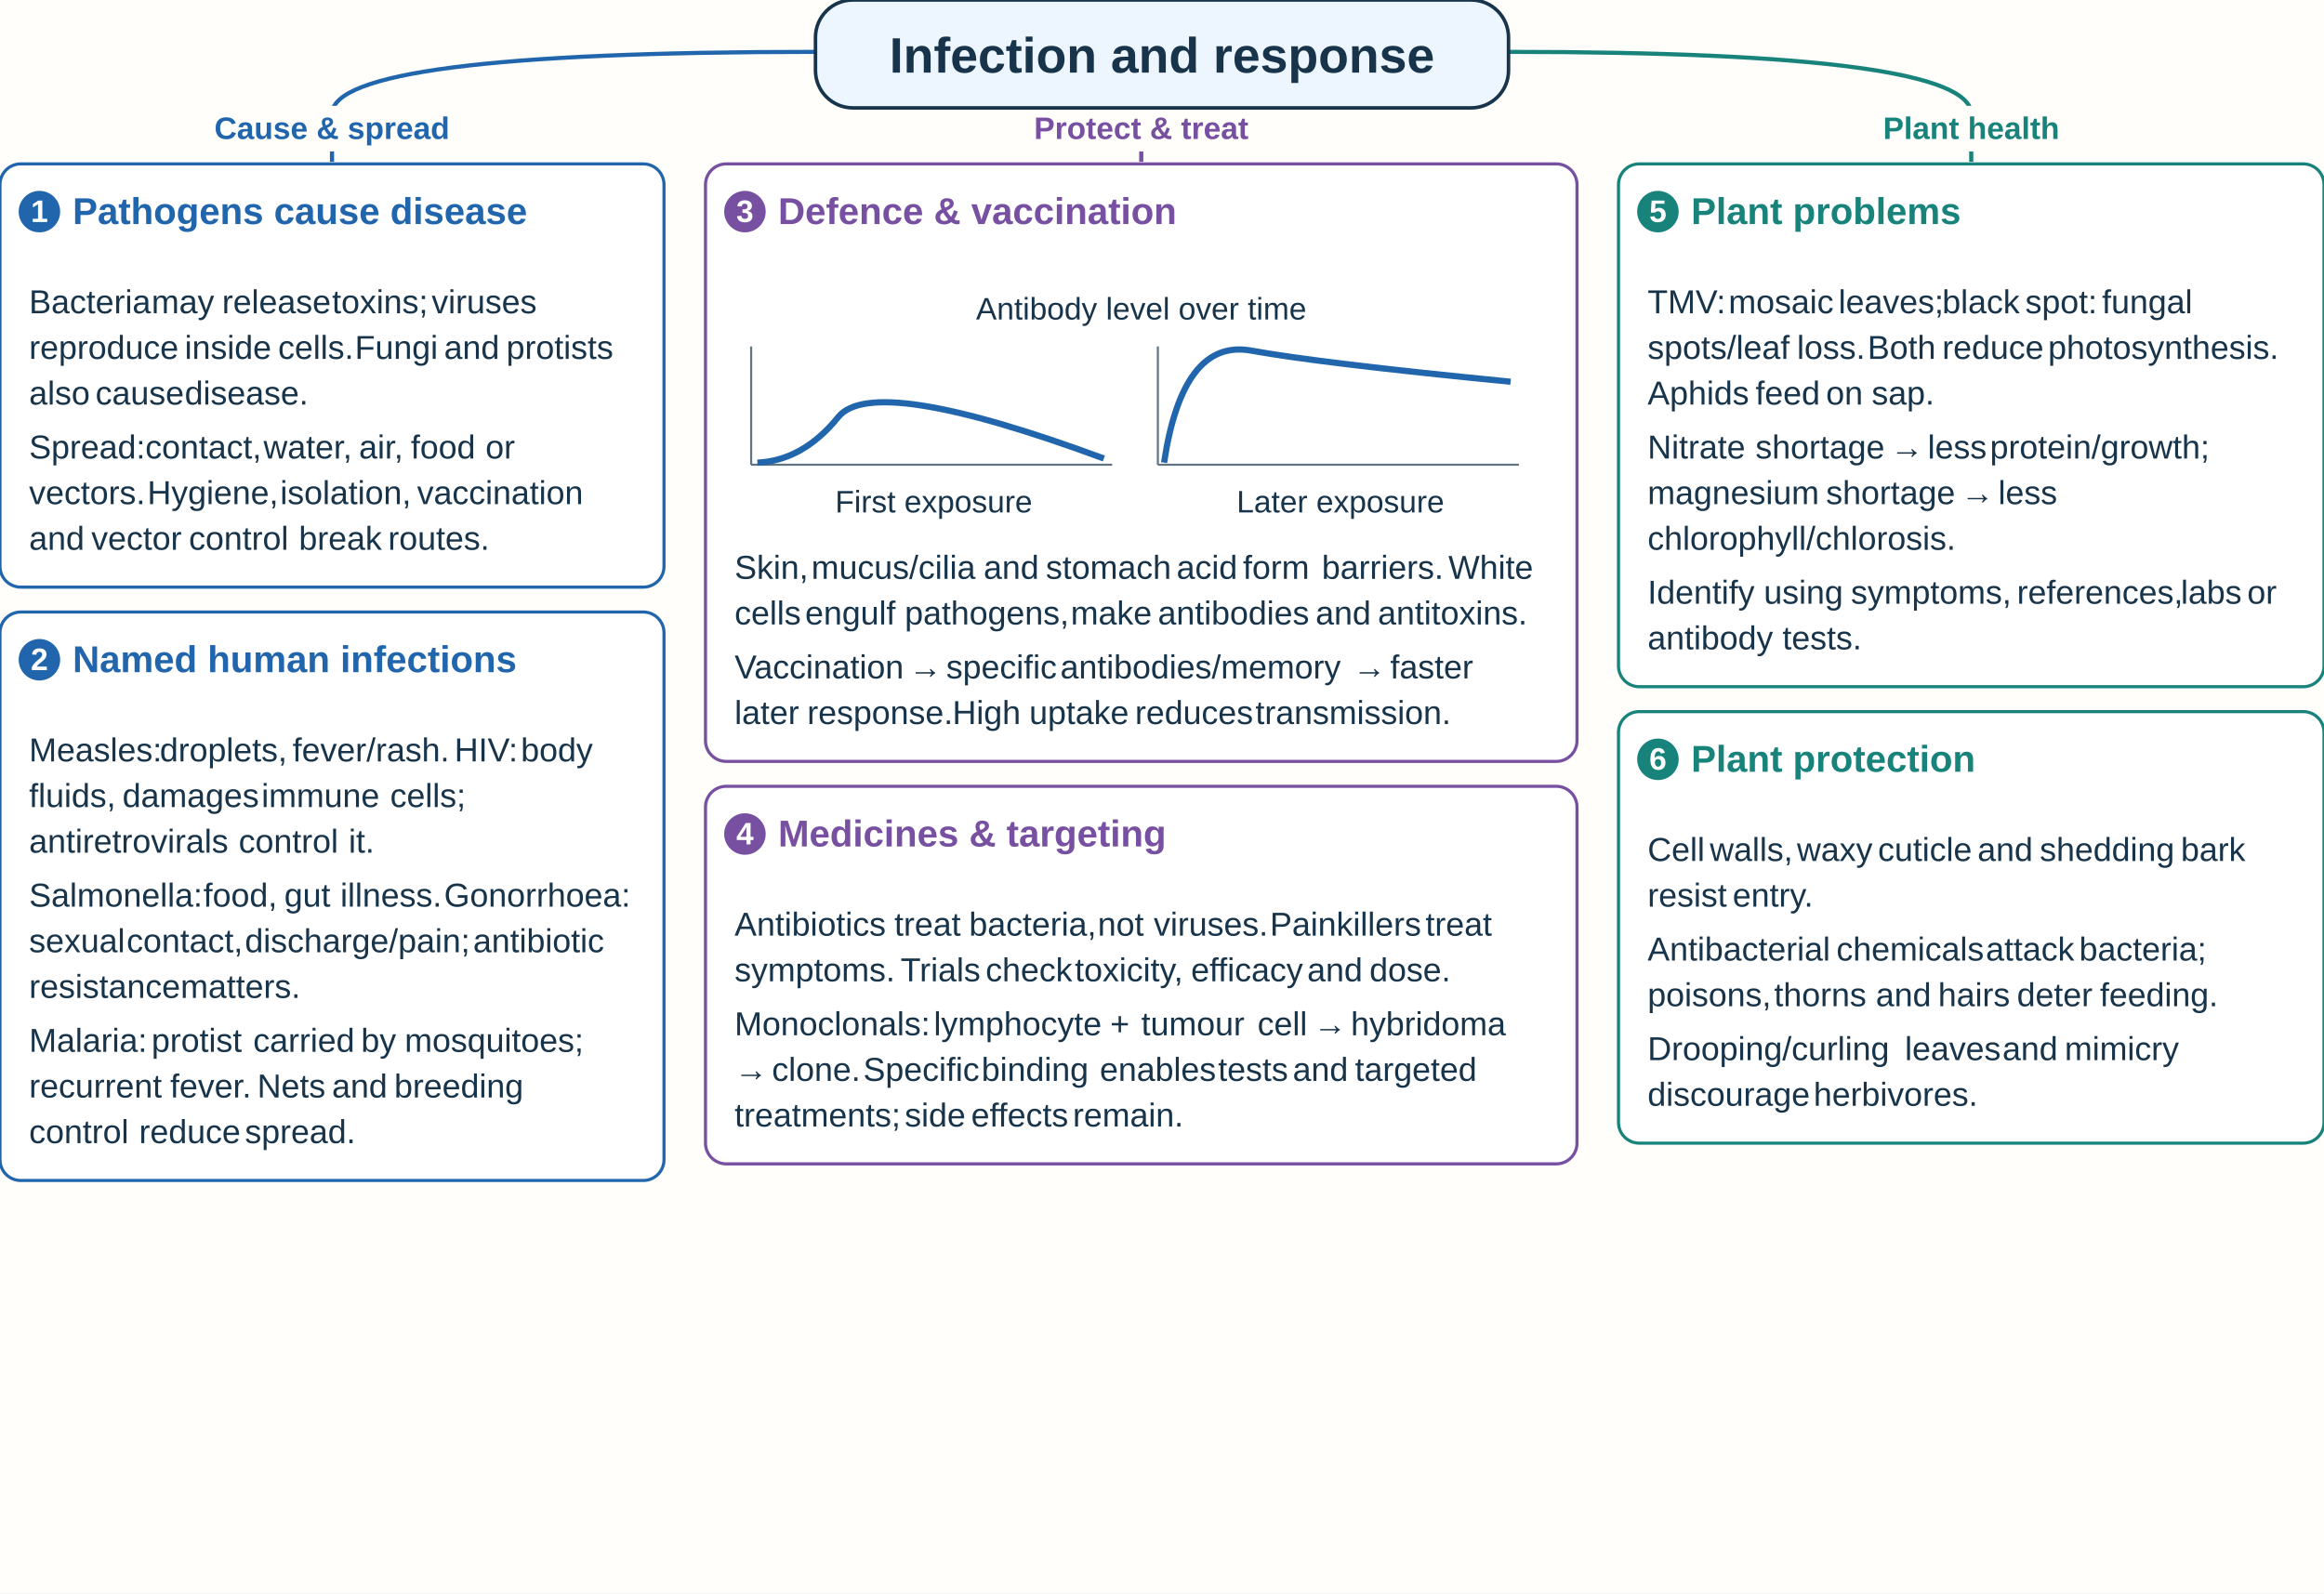
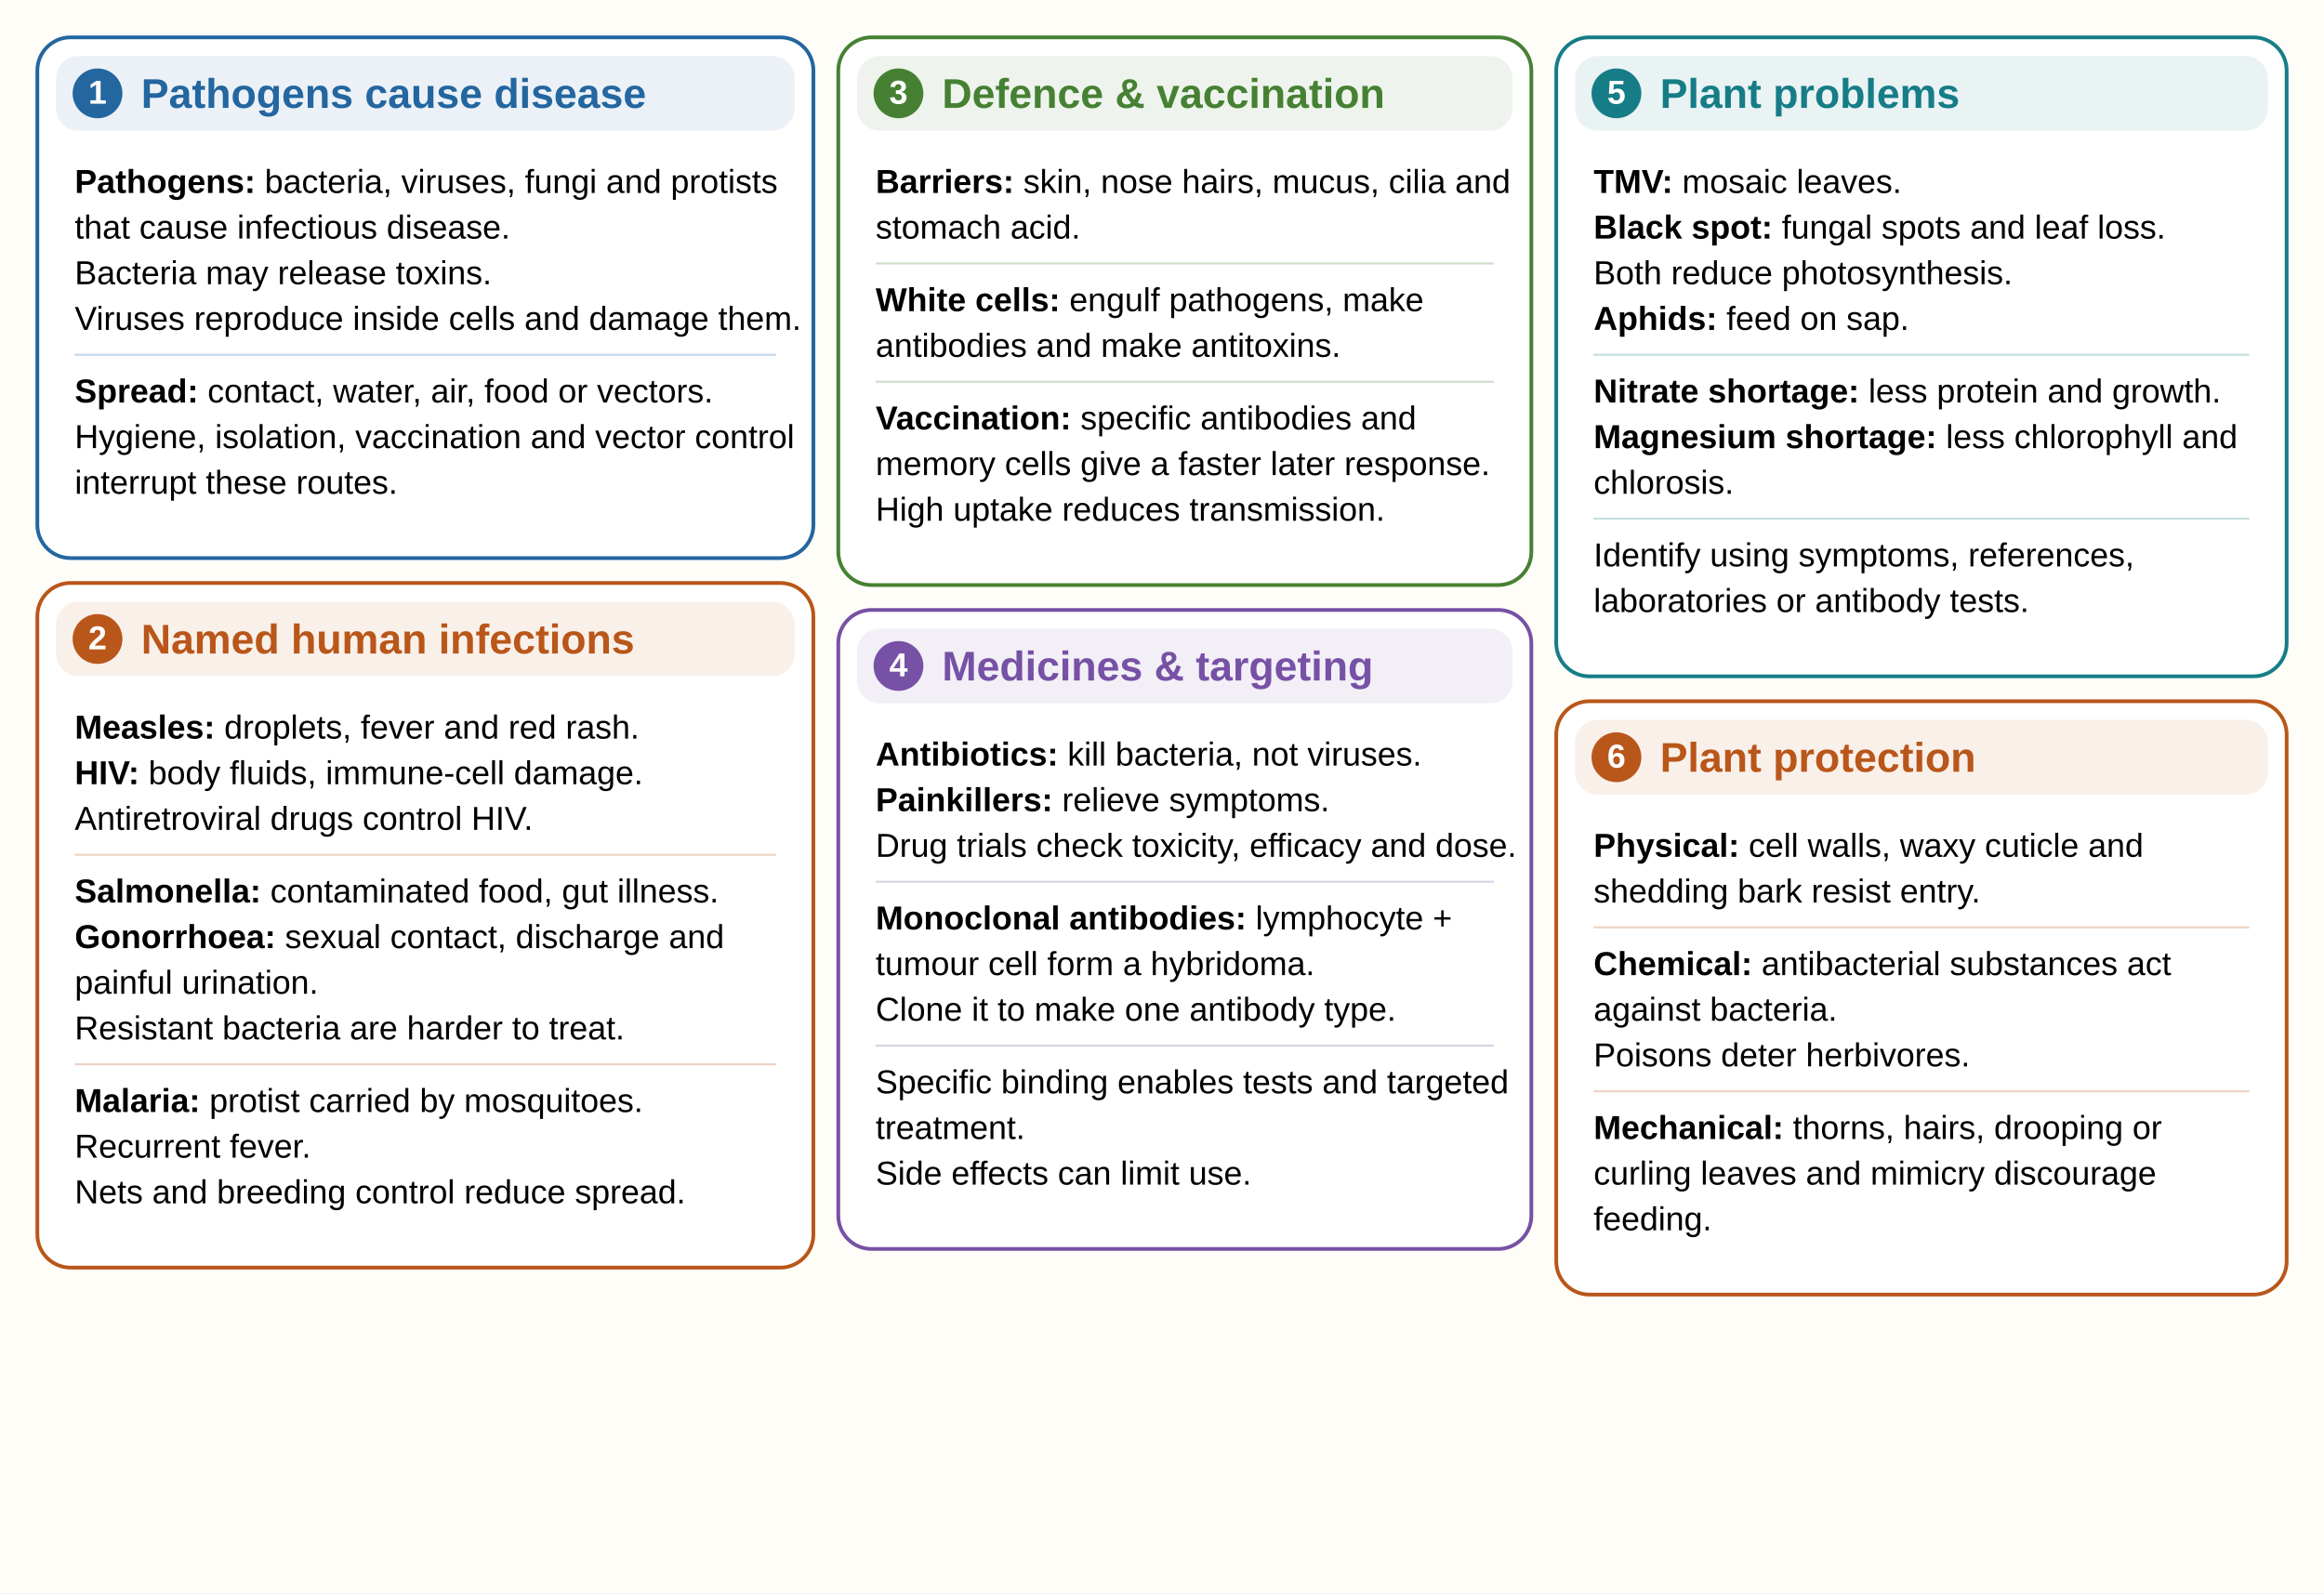
- <svg xmlns="http://www.w3.org/2000/svg" width="2400" height="1645.714" viewBox="0 0 1120 768" role="img" aria-labelledby="title description" data-print-width-mm="277" data-body-size="16">
+ <svg xmlns="http://www.w3.org/2000/svg" width="2400" height="1645.714" viewBox="0 0 1120 768" role="img" aria-labelledby="map-title map-description" data-print-width-mm="277" font-family="Segoe UI,Arial,sans-serif">
  <defs>
-     <radialGradient id="animalFill">
-       <stop stop-color="#fff5de" />
-       <stop offset="1" stop-color="#dceafd" />
-     </radialGradient>
-     <radialGradient id="nucleusFill">
-       <stop stop-color="#ddc7f4" />
-       <stop offset="1" stop-color="#9b79c2" />
-     </radialGradient>
-     <linearGradient id="leafFill" x2="0" y2="1">
-       <stop stop-color="#edf7b8" />
-       <stop offset="1" stop-color="#bfd882" />
-     </linearGradient>
+     <marker id="arrow-2366a0" viewBox="0 0 10 10" refX="9" refY="5" markerWidth="4" markerHeight="4" orient="auto-start-reverse">
+       <path d="M1 1L9 5L1 9" fill="none" stroke="#2366a0" stroke-width="2" stroke-linejoin="round" />
+     </marker>
+     <marker id="arrow-b95619" viewBox="0 0 10 10" refX="9" refY="5" markerWidth="4" markerHeight="4" orient="auto-start-reverse">
+       <path d="M1 1L9 5L1 9" fill="none" stroke="#b95619" stroke-width="2" stroke-linejoin="round" />
+     </marker>
+     <marker id="arrow-468133" viewBox="0 0 10 10" refX="9" refY="5" markerWidth="4" markerHeight="4" orient="auto-start-reverse">
+       <path d="M1 1L9 5L1 9" fill="none" stroke="#468133" stroke-width="2" stroke-linejoin="round" />
+     </marker>
+     <marker id="arrow-7651a5" viewBox="0 0 10 10" refX="9" refY="5" markerWidth="4" markerHeight="4" orient="auto-start-reverse">
+       <path d="M1 1L9 5L1 9" fill="none" stroke="#7651a5" stroke-width="2" stroke-linejoin="round" />
+     </marker>
+     <marker id="arrow-167d87" viewBox="0 0 10 10" refX="9" refY="5" markerWidth="4" markerHeight="4" orient="auto-start-reverse">
+       <path d="M1 1L9 5L1 9" fill="none" stroke="#167d87" stroke-width="2" stroke-linejoin="round" />
+     </marker>
+     <marker id="arrow-b95619" viewBox="0 0 10 10" refX="9" refY="5" markerWidth="4" markerHeight="4" orient="auto-start-reverse">
+       <path d="M1 1L9 5L1 9" fill="none" stroke="#b95619" stroke-width="2" stroke-linejoin="round" />
+     </marker>
  </defs>
-   <rect width="1120" height="768" fill="#fffefa" />
-   <g font-family="Segoe UI, Arial, sans-serif" fill="#18344a">
-     <path class="relationship-path" d="M393.0 25Q160.0 25 160.0 55V78" stroke="#2166ad" stroke-width="2" fill="none" />
-     <rect x="95.5" y="51" width="129.0" height="22" rx="5" fill="#fffefa" />
-     <text class="diagram-label" x="160.00" y="67.00" font-size="15" fill="#2166ad" font-weight="700" text-anchor="middle">Cause &amp; spread</text>
-     <g class="map-section" id="section-1" data-source-panel="0" data-bounds="0,0,320,204" transform="translate(0 79)">
-       <rect width="320" height="204" rx="10" fill="white" stroke="#2166ad" stroke-width="1.5" />
-       <g class="section-heading">
-         <circle cx="19" cy="23" r="10" fill="#2166ad" />
-         <text class="" x="19.00" y="28.00" font-size="15" fill="white" font-weight="700" text-anchor="middle">1</text>
-         <text class="" x="35.00" y="29.00" font-size="18" fill="#2166ad" font-weight="700" text-anchor="start">Pathogens cause disease</text>
-       </g>
-       <g class="section-body">
-         <text class="body-text" x="14.00" y="72.00" font-size="16" fill="#18344a" font-weight="400" text-anchor="start">Bacteria</text>
-         <text class="body-text" x="73.00" y="72.00" font-size="16" fill="#18344a" font-weight="400" text-anchor="start">may</text>
-         <text class="body-text" x="107.00" y="72.00" font-size="16" fill="#18344a" font-weight="400" text-anchor="start">release</text>
-         <text class="body-text" x="160.00" y="72.00" font-size="16" fill="#18344a" font-weight="400" text-anchor="start">toxins;</text>
-         <text class="body-text" x="208.00" y="72.00" font-size="16" fill="#18344a" font-weight="400" text-anchor="start">viruses</text>
-         <text class="body-text" x="14.00" y="94.00" font-size="16" fill="#18344a" font-weight="400" text-anchor="start">reproduce</text>
-         <text class="body-text" x="89.00" y="94.00" font-size="16" fill="#18344a" font-weight="400" text-anchor="start">inside</text>
-         <text class="body-text" x="134.00" y="94.00" font-size="16" fill="#18344a" font-weight="400" text-anchor="start">cells.</text>
-         <text class="body-text" x="171.00" y="94.00" font-size="16" fill="#18344a" font-weight="400" text-anchor="start">Fungi</text>
-         <text class="body-text" x="214.00" y="94.00" font-size="16" fill="#18344a" font-weight="400" text-anchor="start">and</text>
-         <text class="body-text" x="244.00" y="94.00" font-size="16" fill="#18344a" font-weight="400" text-anchor="start">protists</text>
-         <text class="body-text" x="14.00" y="116.00" font-size="16" fill="#18344a" font-weight="400" text-anchor="start">also</text>
-         <text class="body-text" x="46.00" y="116.00" font-size="16" fill="#18344a" font-weight="400" text-anchor="start">cause</text>
-         <text class="body-text" x="89.00" y="116.00" font-size="16" fill="#18344a" font-weight="400" text-anchor="start">disease.</text>
-         <text class="body-text" x="14.00" y="142.00" font-size="16" fill="#18344a" font-weight="400" text-anchor="start">Spread:</text>
-         <text class="body-text" x="70.00" y="142.00" font-size="16" fill="#18344a" font-weight="400" text-anchor="start">contact,</text>
-         <text class="body-text" x="127.00" y="142.00" font-size="16" fill="#18344a" font-weight="400" text-anchor="start">water,</text>
-         <text class="body-text" x="172.98" y="142.00" font-size="16" fill="#18344a" font-weight="400" text-anchor="start">air,</text>
-         <text class="body-text" x="197.97" y="142.00" font-size="16" fill="#18344a" font-weight="400" text-anchor="start">food</text>
-         <text class="body-text" x="233.97" y="142.00" font-size="16" fill="#18344a" font-weight="400" text-anchor="start">or</text>
-         <text class="body-text" x="14.00" y="164.00" font-size="16" fill="#18344a" font-weight="400" text-anchor="start">vectors.</text>
-         <text class="body-text" x="71.00" y="164.00" font-size="16" fill="#18344a" font-weight="400" text-anchor="start">Hygiene,</text>
-         <text class="body-text" x="135.00" y="164.00" font-size="16" fill="#18344a" font-weight="400" text-anchor="start">isolation,</text>
-         <text class="body-text" x="201.00" y="164.00" font-size="16" fill="#18344a" font-weight="400" text-anchor="start">vaccination</text>
-         <text class="body-text" x="14.00" y="186.00" font-size="16" fill="#18344a" font-weight="400" text-anchor="start">and</text>
-         <text class="body-text" x="44.00" y="186.00" font-size="16" fill="#18344a" font-weight="400" text-anchor="start">vector</text>
-         <text class="body-text" x="91.00" y="186.00" font-size="16" fill="#18344a" font-weight="400" text-anchor="start">control</text>
-         <text class="body-text" x="144.00" y="186.00" font-size="16" fill="#18344a" font-weight="400" text-anchor="start">break</text>
-         <text class="body-text" x="187.00" y="186.00" font-size="16" fill="#18344a" font-weight="400" text-anchor="start">routes.</text>
-       </g>
+   <rect width="1120" height="768" fill="#fffdf8" />
+   <g class="map-section" id="section-1" data-source-panel="0" data-bounds="0,0,374,251" transform="translate(18 18)">
+     <rect width="374" height="251" rx="16" fill="white" stroke="#2366a0" stroke-width="1.8" />
+     <g class="section-heading">
+       <rect x="9" y="9" width="356" height="36" rx="11" fill="#2366a0" opacity=".09" />
+       <circle cx="29" cy="27" r="12" fill="#2366a0" />
+       <text class="diagram-label" x="29" y="32" font-size="16" fill="white" font-weight="700" text-anchor="middle">1</text>
+       <text class="panel-title" x="50" y="34" font-size="20" fill="#2366a0" font-weight="700" text-anchor="start">Pathogens cause disease</text>
    </g>
-     <g class="map-section" id="section-2" data-source-panel="1" data-bounds="0,0,320,274" transform="translate(0 295)">
-       <rect width="320" height="274" rx="10" fill="white" stroke="#2166ad" stroke-width="1.5" />
-       <g class="section-heading">
-         <circle cx="19" cy="23" r="10" fill="#2166ad" />
-         <text class="" x="19.00" y="28.00" font-size="15" fill="white" font-weight="700" text-anchor="middle">2</text>
-         <text class="" x="35.00" y="29.00" font-size="18" fill="#2166ad" font-weight="700" text-anchor="start">Named human infections</text>
-       </g>
-       <g class="section-body">
-         <text class="body-text" x="14.00" y="72.00" font-size="16" fill="#18344a" font-weight="400" text-anchor="start">Measles:</text>
-         <text class="body-text" x="77.00" y="72.00" font-size="16" fill="#18344a" font-weight="400" text-anchor="start">droplets,</text>
-         <text class="body-text" x="141.00" y="72.00" font-size="16" fill="#18344a" font-weight="400" text-anchor="start">fever/rash.</text>
-         <text class="body-text" x="219.00" y="72.00" font-size="16" fill="#18344a" font-weight="400" text-anchor="start">HIV:</text>
-         <text class="body-text" x="251.00" y="72.00" font-size="16" fill="#18344a" font-weight="400" text-anchor="start">body</text>
-         <text class="body-text" x="14.00" y="94.00" font-size="16" fill="#18344a" font-weight="400" text-anchor="start">fluids,</text>
-         <text class="body-text" x="59.00" y="94.00" font-size="16" fill="#18344a" font-weight="400" text-anchor="start">damages</text>
-         <text class="body-text" x="126.00" y="94.00" font-size="16" fill="#18344a" font-weight="400" text-anchor="start">immune</text>
-         <text class="body-text" x="188.00" y="94.00" font-size="16" fill="#18344a" font-weight="400" text-anchor="start">cells;</text>
-         <text class="body-text" x="14.00" y="116.00" font-size="16" fill="#18344a" font-weight="400" text-anchor="start">antiretrovirals</text>
-         <text class="body-text" x="115.00" y="116.00" font-size="16" fill="#18344a" font-weight="400" text-anchor="start">control</text>
-         <text class="body-text" x="168.00" y="116.00" font-size="16" fill="#18344a" font-weight="400" text-anchor="start">it.</text>
-         <text class="body-text" x="14.00" y="142.00" font-size="16" fill="#18344a" font-weight="400" text-anchor="start">Salmonella:</text>
-         <text class="body-text" x="98.00" y="142.00" font-size="16" fill="#18344a" font-weight="400" text-anchor="start">food,</text>
-         <text class="body-text" x="137.00" y="142.00" font-size="16" fill="#18344a" font-weight="400" text-anchor="start">gut</text>
-         <text class="body-text" x="164.00" y="142.00" font-size="16" fill="#18344a" font-weight="400" text-anchor="start">illness.</text>
-         <text class="body-text" x="214.00" y="142.00" font-size="16" fill="#18344a" font-weight="400" text-anchor="start">Gonorrhoea:</text>
-         <text class="body-text" x="14.00" y="164.00" font-size="16" fill="#18344a" font-weight="400" text-anchor="start">sexual</text>
-         <text class="body-text" x="61.00" y="164.00" font-size="16" fill="#18344a" font-weight="400" text-anchor="start">contact,</text>
-         <text class="body-text" x="118.00" y="164.00" font-size="16" fill="#18344a" font-weight="400" text-anchor="start">discharge/pain;</text>
-         <text class="body-text" x="228.00" y="164.00" font-size="16" fill="#18344a" font-weight="400" text-anchor="start">antibiotic</text>
-         <text class="body-text" x="14.00" y="186.00" font-size="16" fill="#18344a" font-weight="400" text-anchor="start">resistance</text>
-         <text class="body-text" x="87.00" y="186.00" font-size="16" fill="#18344a" font-weight="400" text-anchor="start">matters.</text>
-         <text class="body-text" x="14.00" y="212.00" font-size="16" fill="#18344a" font-weight="400" text-anchor="start">Malaria:</text>
-         <text class="body-text" x="73.00" y="212.00" font-size="16" fill="#18344a" font-weight="400" text-anchor="start">protist</text>
-         <text class="body-text" x="122.00" y="212.00" font-size="16" fill="#18344a" font-weight="400" text-anchor="start">carried</text>
-         <text class="body-text" x="174.00" y="212.00" font-size="16" fill="#18344a" font-weight="400" text-anchor="start">by</text>
-         <text class="body-text" x="195.00" y="212.00" font-size="16" fill="#18344a" font-weight="400" text-anchor="start">mosquitoes;</text>
-         <text class="body-text" x="14.00" y="234.00" font-size="16" fill="#18344a" font-weight="400" text-anchor="start">recurrent</text>
-         <text class="body-text" x="82.00" y="234.00" font-size="16" fill="#18344a" font-weight="400" text-anchor="start">fever.</text>
-         <text class="body-text" x="123.98" y="234.00" font-size="16" fill="#18344a" font-weight="400" text-anchor="start">Nets</text>
-         <text class="body-text" x="159.98" y="234.00" font-size="16" fill="#18344a" font-weight="400" text-anchor="start">and</text>
-         <text class="body-text" x="189.98" y="234.00" font-size="16" fill="#18344a" font-weight="400" text-anchor="start">breeding</text>
-         <text class="body-text" x="14.00" y="256.00" font-size="16" fill="#18344a" font-weight="400" text-anchor="start">control</text>
-         <text class="body-text" x="67.00" y="256.00" font-size="16" fill="#18344a" font-weight="400" text-anchor="start">reduce</text>
-         <text class="body-text" x="118.00" y="256.00" font-size="16" fill="#18344a" font-weight="400" text-anchor="start">spread.</text>
-       </g>
+     <g class="section-body">
+       <text class="body-text" x="18" y="75" font-size="16" fill="#000000" font-weight="400" text-anchor="start">
+         <tspan font-weight="700">Pathogens:</tspan> bacteria, viruses, fungi and protists</text>
+       <text class="body-text" x="18" y="97" font-size="16" fill="#000000" font-weight="400" text-anchor="start">that cause infectious disease.</text>
+       <text class="body-text" x="18" y="119" font-size="16" fill="#000000" font-weight="400" text-anchor="start">Bacteria may release toxins.</text>
+       <text class="body-text" x="18" y="141" font-size="16" fill="#000000" font-weight="400" text-anchor="start">Viruses reproduce inside cells and damage them.</text>
+       <path class="section-divider" d="M18 153H356" stroke="#2366a0" stroke-opacity=".25" stroke-width="1" fill="none" />
+       <text class="body-text" x="18" y="176" font-size="16" fill="#000000" font-weight="400" text-anchor="start">
+         <tspan font-weight="700">Spread:</tspan> contact, water, air, food or vectors.</text>
+       <text class="body-text" x="18" y="198" font-size="16" fill="#000000" font-weight="400" text-anchor="start">Hygiene, isolation, vaccination and vector control</text>
+       <text class="body-text" x="18" y="220" font-size="16" fill="#000000" font-weight="400" text-anchor="start">interrupt these routes.</text>
    </g>
-     <path class="relationship-path" d="M560 52Q550.0 55 550.0 55V78" stroke="#7750a1" stroke-width="2" fill="none" />
-     <rect x="487.0" y="51" width="126.0" height="22" rx="5" fill="#fffefa" />
-     <text class="diagram-label" x="550.00" y="67.00" font-size="15" fill="#7750a1" font-weight="700" text-anchor="middle">Protect &amp; treat</text>
-     <g class="map-section" id="section-3" data-source-panel="2" data-bounds="0,0,420,288" transform="translate(340 79)">
-       <rect width="420" height="288" rx="10" fill="white" stroke="#7750a1" stroke-width="1.5" />
-       <g class="section-heading">
-         <circle cx="19" cy="23" r="10" fill="#7750a1" />
-         <text class="" x="19.00" y="28.00" font-size="15" fill="white" font-weight="700" text-anchor="middle">3</text>
-         <text class="" x="35.00" y="29.00" font-size="18" fill="#7750a1" font-weight="700" text-anchor="start">Defence &amp; vaccination</text>
-       </g>
-       <g class="section-body">
-         <g class="concept-illustration" transform="translate(14 59)">
-           <text class="diagram-label" x="196.00" y="16.00" font-size="15" fill="#18344a" font-weight="400" text-anchor="middle">Antibody level over time</text>
-           <path d="M8.0 86V29M8.0 86H182.0" fill="none" stroke="#617480" />
-           <path d="M11.0 85Q33.0 84 50.0 63T178.0 83" fill="none" stroke="#2166ad" stroke-width="3" />
-           <text class="diagram-label" x="96.00" y="109.00" font-size="15" fill="#18344a" font-weight="400" text-anchor="middle">First exposure</text>
-           <path d="M204.0 86V29M204.0 86H378.0" fill="none" stroke="#617480" />
-           <path d="M207.0 85Q216.0 25 249.0 31T374.0 46" fill="none" stroke="#2166ad" stroke-width="3" />
-           <text class="diagram-label" x="292.00" y="109.00" font-size="15" fill="#18344a" font-weight="400" text-anchor="middle">Later exposure</text>
-         </g>
-         <text class="body-text" x="14.00" y="200.00" font-size="16" fill="#18344a" font-weight="400" text-anchor="start">Skin,</text>
-         <text class="body-text" x="51.00" y="200.00" font-size="16" fill="#18344a" font-weight="400" text-anchor="start">mucus/cilia</text>
-         <text class="body-text" x="134.00" y="200.00" font-size="16" fill="#18344a" font-weight="400" text-anchor="start">and</text>
-         <text class="body-text" x="164.00" y="200.00" font-size="16" fill="#18344a" font-weight="400" text-anchor="start">stomach</text>
-         <text class="body-text" x="227.00" y="200.00" font-size="16" fill="#18344a" font-weight="400" text-anchor="start">acid</text>
-         <text class="body-text" x="259.00" y="200.00" font-size="16" fill="#18344a" font-weight="400" text-anchor="start">form</text>
-         <text class="body-text" x="297.00" y="200.00" font-size="16" fill="#18344a" font-weight="400" text-anchor="start">barriers.</text>
-         <text class="body-text" x="358.00" y="200.00" font-size="16" fill="#18344a" font-weight="400" text-anchor="start">White</text>
-         <text class="body-text" x="14.00" y="222.00" font-size="16" fill="#18344a" font-weight="400" text-anchor="start">cells</text>
-         <text class="body-text" x="48.00" y="222.00" font-size="16" fill="#18344a" font-weight="400" text-anchor="start">engulf</text>
-         <text class="body-text" x="96.00" y="222.00" font-size="16" fill="#18344a" font-weight="400" text-anchor="start">pathogens,</text>
-         <text class="body-text" x="176.00" y="222.00" font-size="16" fill="#18344a" font-weight="400" text-anchor="start">make</text>
-         <text class="body-text" x="218.00" y="222.00" font-size="16" fill="#18344a" font-weight="400" text-anchor="start">antibodies</text>
-         <text class="body-text" x="294.00" y="222.00" font-size="16" fill="#18344a" font-weight="400" text-anchor="start">and</text>
-         <text class="body-text" x="324.00" y="222.00" font-size="16" fill="#18344a" font-weight="400" text-anchor="start">antitoxins.</text>
-         <text class="body-text" x="14.00" y="248.00" font-size="16" fill="#18344a" font-weight="400" text-anchor="start">Vaccination</text>
-         <text class="body-text" x="97.98" y="248.00" font-size="16" fill="#18344a" font-weight="400" text-anchor="start">→</text>
-         <text class="body-text" x="115.98" y="248.00" font-size="16" fill="#18344a" font-weight="400" text-anchor="start">specific</text>
-         <text class="body-text" x="170.98" y="248.00" font-size="16" fill="#18344a" font-weight="400" text-anchor="start">antibodies/memory</text>
-         <text class="body-text" x="311.98" y="248.00" font-size="16" fill="#18344a" font-weight="400" text-anchor="start">→</text>
-         <text class="body-text" x="329.98" y="248.00" font-size="16" fill="#18344a" font-weight="400" text-anchor="start">faster</text>
-         <text class="body-text" x="14.00" y="270.00" font-size="16" fill="#18344a" font-weight="400" text-anchor="start">later</text>
-         <text class="body-text" x="49.00" y="270.00" font-size="16" fill="#18344a" font-weight="400" text-anchor="start">response.</text>
-         <text class="body-text" x="119.00" y="270.00" font-size="16" fill="#18344a" font-weight="400" text-anchor="start">High</text>
-         <text class="body-text" x="156.00" y="270.00" font-size="16" fill="#18344a" font-weight="400" text-anchor="start">uptake</text>
-         <text class="body-text" x="207.00" y="270.00" font-size="16" fill="#18344a" font-weight="400" text-anchor="start">reduces</text>
-         <text class="body-text" x="265.00" y="270.00" font-size="16" fill="#18344a" font-weight="400" text-anchor="start">transmission.</text>
-       </g>
+   </g>
+   <g class="map-section" id="section-2" data-source-panel="1" data-bounds="0,0,374,330" transform="translate(18 281)">
+     <rect width="374" height="330" rx="16" fill="white" stroke="#b95619" stroke-width="1.8" />
+     <g class="section-heading">
+       <rect x="9" y="9" width="356" height="36" rx="11" fill="#b95619" opacity=".09" />
+       <circle cx="29" cy="27" r="12" fill="#b95619" />
+       <text class="diagram-label" x="29" y="32" font-size="16" fill="white" font-weight="700" text-anchor="middle">2</text>
+       <text class="panel-title" x="50" y="34" font-size="20" fill="#b95619" font-weight="700" text-anchor="start">Named human infections</text>
    </g>
-     <g class="map-section" id="section-4" data-source-panel="3" data-bounds="0,0,420,182" transform="translate(340 379)">
-       <rect width="420" height="182" rx="10" fill="white" stroke="#7750a1" stroke-width="1.5" />
-       <g class="section-heading">
-         <circle cx="19" cy="23" r="10" fill="#7750a1" />
-         <text class="" x="19.00" y="28.00" font-size="15" fill="white" font-weight="700" text-anchor="middle">4</text>
-         <text class="" x="35.00" y="29.00" font-size="18" fill="#7750a1" font-weight="700" text-anchor="start">Medicines &amp; targeting</text>
-       </g>
-       <g class="section-body">
-         <text class="body-text" x="14.00" y="72.00" font-size="16" fill="#18344a" font-weight="400" text-anchor="start">Antibiotics</text>
-         <text class="body-text" x="91.00" y="72.00" font-size="16" fill="#18344a" font-weight="400" text-anchor="start">treat</text>
-         <text class="body-text" x="127.00" y="72.00" font-size="16" fill="#18344a" font-weight="400" text-anchor="start">bacteria,</text>
-         <text class="body-text" x="189.00" y="72.00" font-size="16" fill="#18344a" font-weight="400" text-anchor="start">not</text>
-         <text class="body-text" x="216.00" y="72.00" font-size="16" fill="#18344a" font-weight="400" text-anchor="start">viruses.</text>
-         <text class="body-text" x="272.00" y="72.00" font-size="16" fill="#18344a" font-weight="400" text-anchor="start">Painkillers</text>
-         <text class="body-text" x="347.00" y="72.00" font-size="16" fill="#18344a" font-weight="400" text-anchor="start">treat</text>
-         <text class="body-text" x="14.00" y="94.00" font-size="16" fill="#18344a" font-weight="400" text-anchor="start">symptoms.</text>
-         <text class="body-text" x="94.00" y="94.00" font-size="16" fill="#18344a" font-weight="400" text-anchor="start">Trials</text>
-         <text class="body-text" x="134.98" y="94.00" font-size="16" fill="#18344a" font-weight="400" text-anchor="start">check</text>
-         <text class="body-text" x="177.98" y="94.00" font-size="16" fill="#18344a" font-weight="400" text-anchor="start">toxicity,</text>
-         <text class="body-text" x="233.97" y="94.00" font-size="16" fill="#18344a" font-weight="400" text-anchor="start">efficacy</text>
-         <text class="body-text" x="289.97" y="94.00" font-size="16" fill="#18344a" font-weight="400" text-anchor="start">and</text>
-         <text class="body-text" x="319.97" y="94.00" font-size="16" fill="#18344a" font-weight="400" text-anchor="start">dose.</text>
-         <text class="body-text" x="14.00" y="120.00" font-size="16" fill="#18344a" font-weight="400" text-anchor="start">Monoclonals:</text>
-         <text class="body-text" x="110.00" y="120.00" font-size="16" fill="#18344a" font-weight="400" text-anchor="start">lymphocyte</text>
-         <text class="body-text" x="195.00" y="120.00" font-size="16" fill="#18344a" font-weight="400" text-anchor="start">+</text>
-         <text class="body-text" x="210.00" y="120.00" font-size="16" fill="#18344a" font-weight="400" text-anchor="start">tumour</text>
-         <text class="body-text" x="266.00" y="120.00" font-size="16" fill="#18344a" font-weight="400" text-anchor="start">cell</text>
-         <text class="body-text" x="293.00" y="120.00" font-size="16" fill="#18344a" font-weight="400" text-anchor="start">→</text>
-         <text class="body-text" x="311.00" y="120.00" font-size="16" fill="#18344a" font-weight="400" text-anchor="start">hybridoma</text>
-         <text class="body-text" x="14.00" y="142.00" font-size="16" fill="#18344a" font-weight="400" text-anchor="start">→</text>
-         <text class="body-text" x="32.00" y="142.00" font-size="16" fill="#18344a" font-weight="400" text-anchor="start">clone.</text>
-         <text class="body-text" x="76.00" y="142.00" font-size="16" fill="#18344a" font-weight="400" text-anchor="start">Specific</text>
-         <text class="body-text" x="133.00" y="142.00" font-size="16" fill="#18344a" font-weight="400" text-anchor="start">binding</text>
-         <text class="body-text" x="190.00" y="142.00" font-size="16" fill="#18344a" font-weight="400" text-anchor="start">enables</text>
-         <text class="body-text" x="247.00" y="142.00" font-size="16" fill="#18344a" font-weight="400" text-anchor="start">tests</text>
-         <text class="body-text" x="283.00" y="142.00" font-size="16" fill="#18344a" font-weight="400" text-anchor="start">and</text>
-         <text class="body-text" x="313.00" y="142.00" font-size="16" fill="#18344a" font-weight="400" text-anchor="start">targeted</text>
-         <text class="body-text" x="14.00" y="164.00" font-size="16" fill="#18344a" font-weight="400" text-anchor="start">treatments;</text>
-         <text class="body-text" x="96.00" y="164.00" font-size="16" fill="#18344a" font-weight="400" text-anchor="start">side</text>
-         <text class="body-text" x="128.00" y="164.00" font-size="16" fill="#18344a" font-weight="400" text-anchor="start">effects</text>
-         <text class="body-text" x="177.00" y="164.00" font-size="16" fill="#18344a" font-weight="400" text-anchor="start">remain.</text>
-       </g>
+     <g class="section-body">
+       <text class="body-text" x="18" y="75" font-size="16" fill="#000000" font-weight="400" text-anchor="start">
+         <tspan font-weight="700">Measles:</tspan> droplets, fever and red rash.</text>
+       <text class="body-text" x="18" y="97" font-size="16" fill="#000000" font-weight="400" text-anchor="start">
+         <tspan font-weight="700">HIV:</tspan> body fluids, immune-cell damage.</text>
+       <text class="body-text" x="18" y="119" font-size="16" fill="#000000" font-weight="400" text-anchor="start">Antiretroviral drugs control HIV.</text>
+       <path class="section-divider" d="M18 131H356" stroke="#b95619" stroke-opacity=".25" stroke-width="1" fill="none" />
+       <text class="body-text" x="18" y="154" font-size="16" fill="#000000" font-weight="400" text-anchor="start">
+         <tspan font-weight="700">Salmonella:</tspan> contaminated food, gut illness.</text>
+       <text class="body-text" x="18" y="176" font-size="16" fill="#000000" font-weight="400" text-anchor="start">
+         <tspan font-weight="700">Gonorrhoea:</tspan> sexual contact, discharge and</text>
+       <text class="body-text" x="18" y="198" font-size="16" fill="#000000" font-weight="400" text-anchor="start">painful urination.</text>
+       <text class="body-text" x="18" y="220" font-size="16" fill="#000000" font-weight="400" text-anchor="start">Resistant bacteria are harder to treat.</text>
+       <path class="section-divider" d="M18 232H356" stroke="#b95619" stroke-opacity=".25" stroke-width="1" fill="none" />
+       <text class="body-text" x="18" y="255" font-size="16" fill="#000000" font-weight="400" text-anchor="start">
+         <tspan font-weight="700">Malaria:</tspan> protist carried by mosquitoes.</text>
+       <text class="body-text" x="18" y="277" font-size="16" fill="#000000" font-weight="400" text-anchor="start">Recurrent fever.</text>
+       <text class="body-text" x="18" y="299" font-size="16" fill="#000000" font-weight="400" text-anchor="start">Nets and breeding control reduce spread.</text>
    </g>
-     <path class="relationship-path" d="M727.0 25Q950.0 25 950.0 55V78" stroke="#18837b" stroke-width="2" fill="none" />
-     <rect x="898.0" y="51" width="104.0" height="22" rx="5" fill="#fffefa" />
-     <text class="diagram-label" x="950.00" y="67.00" font-size="15" fill="#18837b" font-weight="700" text-anchor="middle">Plant health</text>
-     <g class="map-section" id="section-5" data-source-panel="4" data-bounds="0,0,340,252" transform="translate(780 79)">
-       <rect width="340" height="252" rx="10" fill="white" stroke="#18837b" stroke-width="1.5" />
-       <g class="section-heading">
-         <circle cx="19" cy="23" r="10" fill="#18837b" />
-         <text class="" x="19.00" y="28.00" font-size="15" fill="white" font-weight="700" text-anchor="middle">5</text>
-         <text class="" x="35.00" y="29.00" font-size="18" fill="#18837b" font-weight="700" text-anchor="start">Plant problems</text>
-       </g>
-       <g class="section-body">
-         <text class="body-text" x="14.00" y="72.00" font-size="16" fill="#18344a" font-weight="400" text-anchor="start">TMV:</text>
-         <text class="body-text" x="53.00" y="72.00" font-size="16" fill="#18344a" font-weight="400" text-anchor="start">mosaic</text>
-         <text class="body-text" x="106.00" y="72.00" font-size="16" fill="#18344a" font-weight="400" text-anchor="start">leaves;</text>
-         <text class="body-text" x="156.00" y="72.00" font-size="16" fill="#18344a" font-weight="400" text-anchor="start">black</text>
-         <text class="body-text" x="196.00" y="72.00" font-size="16" fill="#18344a" font-weight="400" text-anchor="start">spot:</text>
-         <text class="body-text" x="233.00" y="72.00" font-size="16" fill="#18344a" font-weight="400" text-anchor="start">fungal</text>
-         <text class="body-text" x="14.00" y="94.00" font-size="16" fill="#18344a" font-weight="400" text-anchor="start">spots/leaf</text>
-         <text class="body-text" x="86.00" y="94.00" font-size="16" fill="#18344a" font-weight="400" text-anchor="start">loss.</text>
-         <text class="body-text" x="120.00" y="94.00" font-size="16" fill="#18344a" font-weight="400" text-anchor="start">Both</text>
-         <text class="body-text" x="156.00" y="94.00" font-size="16" fill="#18344a" font-weight="400" text-anchor="start">reduce</text>
-         <text class="body-text" x="207.00" y="94.00" font-size="16" fill="#18344a" font-weight="400" text-anchor="start">photosynthesis.</text>
-         <text class="body-text" x="14.00" y="116.00" font-size="16" fill="#18344a" font-weight="400" text-anchor="start">Aphids</text>
-         <text class="body-text" x="66.00" y="116.00" font-size="16" fill="#18344a" font-weight="400" text-anchor="start">feed</text>
-         <text class="body-text" x="100.00" y="116.00" font-size="16" fill="#18344a" font-weight="400" text-anchor="start">on</text>
-         <text class="body-text" x="122.00" y="116.00" font-size="16" fill="#18344a" font-weight="400" text-anchor="start">sap.</text>
-         <text class="body-text" x="14.00" y="142.00" font-size="16" fill="#18344a" font-weight="400" text-anchor="start">Nitrate</text>
-         <text class="body-text" x="66.00" y="142.00" font-size="16" fill="#18344a" font-weight="400" text-anchor="start">shortage</text>
-         <text class="body-text" x="131.00" y="142.00" font-size="16" fill="#18344a" font-weight="400" text-anchor="start">→</text>
-         <text class="body-text" x="149.00" y="142.00" font-size="16" fill="#18344a" font-weight="400" text-anchor="start">less</text>
-         <text class="body-text" x="179.00" y="142.00" font-size="16" fill="#18344a" font-weight="400" text-anchor="start">protein/growth;</text>
-         <text class="body-text" x="14.00" y="164.00" font-size="16" fill="#18344a" font-weight="400" text-anchor="start">magnesium</text>
-         <text class="body-text" x="100.00" y="164.00" font-size="16" fill="#18344a" font-weight="400" text-anchor="start">shortage</text>
-         <text class="body-text" x="165.00" y="164.00" font-size="16" fill="#18344a" font-weight="400" text-anchor="start">→</text>
-         <text class="body-text" x="183.00" y="164.00" font-size="16" fill="#18344a" font-weight="400" text-anchor="start">less</text>
-         <text class="body-text" x="14.00" y="186.00" font-size="16" fill="#18344a" font-weight="400" text-anchor="start">chlorophyll/chlorosis.</text>
-         <text class="body-text" x="14.00" y="212.00" font-size="16" fill="#18344a" font-weight="400" text-anchor="start">Identify</text>
-         <text class="body-text" x="70.00" y="212.00" font-size="16" fill="#18344a" font-weight="400" text-anchor="start">using</text>
-         <text class="body-text" x="112.00" y="212.00" font-size="16" fill="#18344a" font-weight="400" text-anchor="start">symptoms,</text>
-         <text class="body-text" x="192.00" y="212.00" font-size="16" fill="#18344a" font-weight="400" text-anchor="start">references,</text>
-         <text class="body-text" x="271.00" y="212.00" font-size="16" fill="#18344a" font-weight="400" text-anchor="start">labs</text>
-         <text class="body-text" x="303.00" y="212.00" font-size="16" fill="#18344a" font-weight="400" text-anchor="start">or</text>
-         <text class="body-text" x="14.00" y="234.00" font-size="16" fill="#18344a" font-weight="400" text-anchor="start">antibody</text>
-         <text class="body-text" x="79.00" y="234.00" font-size="16" fill="#18344a" font-weight="400" text-anchor="start">tests.</text>
-       </g>
+   </g>
+   <g class="map-section" id="section-3" data-source-panel="2" data-bounds="0,0,334,264" transform="translate(404 18)">
+     <rect width="334" height="264" rx="16" fill="white" stroke="#468133" stroke-width="1.8" />
+     <g class="section-heading">
+       <rect x="9" y="9" width="316" height="36" rx="11" fill="#468133" opacity=".09" />
+       <circle cx="29" cy="27" r="12" fill="#468133" />
+       <text class="diagram-label" x="29" y="32" font-size="16" fill="white" font-weight="700" text-anchor="middle">3</text>
+       <text class="panel-title" x="50" y="34" font-size="20" fill="#468133" font-weight="700" text-anchor="start">Defence &amp; vaccination</text>
    </g>
-     <g class="map-section" id="section-6" data-source-panel="5" data-bounds="0,0,340,208" transform="translate(780 343)">
-       <rect width="340" height="208" rx="10" fill="white" stroke="#18837b" stroke-width="1.5" />
-       <g class="section-heading">
-         <circle cx="19" cy="23" r="10" fill="#18837b" />
-         <text class="" x="19.00" y="28.00" font-size="15" fill="white" font-weight="700" text-anchor="middle">6</text>
-         <text class="" x="35.00" y="29.00" font-size="18" fill="#18837b" font-weight="700" text-anchor="start">Plant protection</text>
-       </g>
-       <g class="section-body">
-         <text class="body-text" x="14.00" y="72.00" font-size="16" fill="#18344a" font-weight="400" text-anchor="start">Cell</text>
-         <text class="body-text" x="44.00" y="72.00" font-size="16" fill="#18344a" font-weight="400" text-anchor="start">walls,</text>
-         <text class="body-text" x="86.00" y="72.00" font-size="16" fill="#18344a" font-weight="400" text-anchor="start">waxy</text>
-         <text class="body-text" x="125.00" y="72.00" font-size="16" fill="#18344a" font-weight="400" text-anchor="start">cuticle</text>
-         <text class="body-text" x="173.00" y="72.00" font-size="16" fill="#18344a" font-weight="400" text-anchor="start">and</text>
-         <text class="body-text" x="203.00" y="72.00" font-size="16" fill="#18344a" font-weight="400" text-anchor="start">shedding</text>
-         <text class="body-text" x="271.00" y="72.00" font-size="16" fill="#18344a" font-weight="400" text-anchor="start">bark</text>
-         <text class="body-text" x="14.00" y="94.00" font-size="16" fill="#18344a" font-weight="400" text-anchor="start">resist</text>
-         <text class="body-text" x="55.00" y="94.00" font-size="16" fill="#18344a" font-weight="400" text-anchor="start">entry.</text>
-         <text class="body-text" x="14.00" y="120.00" font-size="16" fill="#18344a" font-weight="400" text-anchor="start">Antibacterial</text>
-         <text class="body-text" x="105.00" y="120.00" font-size="16" fill="#18344a" font-weight="400" text-anchor="start">chemicals</text>
-         <text class="body-text" x="177.00" y="120.00" font-size="16" fill="#18344a" font-weight="400" text-anchor="start">attack</text>
-         <text class="body-text" x="222.00" y="120.00" font-size="16" fill="#18344a" font-weight="400" text-anchor="start">bacteria;</text>
-         <text class="body-text" x="14.00" y="142.00" font-size="16" fill="#18344a" font-weight="400" text-anchor="start">poisons,</text>
-         <text class="body-text" x="75.00" y="142.00" font-size="16" fill="#18344a" font-weight="400" text-anchor="start">thorns</text>
-         <text class="body-text" x="124.00" y="142.00" font-size="16" fill="#18344a" font-weight="400" text-anchor="start">and</text>
-         <text class="body-text" x="154.00" y="142.00" font-size="16" fill="#18344a" font-weight="400" text-anchor="start">hairs</text>
-         <text class="body-text" x="192.00" y="142.00" font-size="16" fill="#18344a" font-weight="400" text-anchor="start">deter</text>
-         <text class="body-text" x="232.00" y="142.00" font-size="16" fill="#18344a" font-weight="400" text-anchor="start">feeding.</text>
-         <text class="body-text" x="14.00" y="168.00" font-size="16" fill="#18344a" font-weight="400" text-anchor="start">Drooping/curling</text>
-         <text class="body-text" x="138.00" y="168.00" font-size="16" fill="#18344a" font-weight="400" text-anchor="start">leaves</text>
-         <text class="body-text" x="185.00" y="168.00" font-size="16" fill="#18344a" font-weight="400" text-anchor="start">and</text>
-         <text class="body-text" x="215.00" y="168.00" font-size="16" fill="#18344a" font-weight="400" text-anchor="start">mimicry</text>
-         <text class="body-text" x="14.00" y="190.00" font-size="16" fill="#18344a" font-weight="400" text-anchor="start">discourage</text>
-         <text class="body-text" x="94.00" y="190.00" font-size="16" fill="#18344a" font-weight="400" text-anchor="start">herbivores.</text>
-       </g>
+     <g class="section-body">
+       <text class="body-text" x="18" y="75" font-size="16" fill="#000000" font-weight="400" text-anchor="start">
+         <tspan font-weight="700">Barriers:</tspan> skin, nose hairs, mucus, cilia and</text>
+       <text class="body-text" x="18" y="97" font-size="16" fill="#000000" font-weight="400" text-anchor="start">stomach acid.</text>
+       <path class="section-divider" d="M18 109H316" stroke="#468133" stroke-opacity=".25" stroke-width="1" fill="none" />
+       <text class="body-text" x="18" y="132" font-size="16" fill="#000000" font-weight="400" text-anchor="start">
+         <tspan font-weight="700">White</tspan>
+         <tspan font-weight="700">cells:</tspan> engulf pathogens, make</text>
+       <text class="body-text" x="18" y="154" font-size="16" fill="#000000" font-weight="400" text-anchor="start">antibodies and make antitoxins.</text>
+       <path class="section-divider" d="M18 166H316" stroke="#468133" stroke-opacity=".25" stroke-width="1" fill="none" />
+       <text class="body-text" x="18" y="189" font-size="16" fill="#000000" font-weight="400" text-anchor="start">
+         <tspan font-weight="700">Vaccination:</tspan> specific antibodies and</text>
+       <text class="body-text" x="18" y="211" font-size="16" fill="#000000" font-weight="400" text-anchor="start">memory cells give a faster later response.</text>
+       <text class="body-text" x="18" y="233" font-size="16" fill="#000000" font-weight="400" text-anchor="start">High uptake reduces transmission.</text>
    </g>
-     <g class="map-hub" data-bounds="393.0,0,334.0,52">
-       <rect x="393.0" width="334.0" height="52" rx="18" fill="#edf5ff" stroke="#18344a" stroke-width="1.7" />
-       <text class="" x="560.00" y="35.00" font-size="24" fill="#18344a" font-weight="700" text-anchor="middle">Infection and response</text>
+   </g>
+   <g class="map-section" id="section-4" data-source-panel="3" data-bounds="0,0,334,308" transform="translate(404 294)">
+     <rect width="334" height="308" rx="16" fill="white" stroke="#7651a5" stroke-width="1.8" />
+     <g class="section-heading">
+       <rect x="9" y="9" width="316" height="36" rx="11" fill="#7651a5" opacity=".09" />
+       <circle cx="29" cy="27" r="12" fill="#7651a5" />
+       <text class="diagram-label" x="29" y="32" font-size="16" fill="white" font-weight="700" text-anchor="middle">4</text>
+       <text class="panel-title" x="50" y="34" font-size="20" fill="#7651a5" font-weight="700" text-anchor="start">Medicines &amp; targeting</text>
+     </g>
+     <g class="section-body">
+       <text class="body-text" x="18" y="75" font-size="16" fill="#000000" font-weight="400" text-anchor="start">
+         <tspan font-weight="700">Antibiotics:</tspan> kill bacteria, not viruses.</text>
+       <text class="body-text" x="18" y="97" font-size="16" fill="#000000" font-weight="400" text-anchor="start">
+         <tspan font-weight="700">Painkillers:</tspan> relieve symptoms.</text>
+       <text class="body-text" x="18" y="119" font-size="16" fill="#000000" font-weight="400" text-anchor="start">Drug trials check toxicity, efficacy and dose.</text>
+       <path class="section-divider" d="M18 131H316" stroke="#7651a5" stroke-opacity=".25" stroke-width="1" fill="none" />
+       <text class="body-text" x="18" y="154" font-size="16" fill="#000000" font-weight="400" text-anchor="start">
+         <tspan font-weight="700">Monoclonal</tspan>
+         <tspan font-weight="700">antibodies:</tspan> lymphocyte +</text>
+       <text class="body-text" x="18" y="176" font-size="16" fill="#000000" font-weight="400" text-anchor="start">tumour cell form a hybridoma.</text>
+       <text class="body-text" x="18" y="198" font-size="16" fill="#000000" font-weight="400" text-anchor="start">Clone it to make one antibody type.</text>
+       <path class="section-divider" d="M18 210H316" stroke="#7651a5" stroke-opacity=".25" stroke-width="1" fill="none" />
+       <text class="body-text" x="18" y="233" font-size="16" fill="#000000" font-weight="400" text-anchor="start">Specific binding enables tests and targeted</text>
+       <text class="body-text" x="18" y="255" font-size="16" fill="#000000" font-weight="400" text-anchor="start">treatment.</text>
+       <text class="body-text" x="18" y="277" font-size="16" fill="#000000" font-weight="400" text-anchor="start">Side effects can limit use.</text>
+     </g>
+   </g>
+   <g class="map-section" id="section-5" data-source-panel="4" data-bounds="0,0,352,308" transform="translate(750 18)">
+     <rect width="352" height="308" rx="16" fill="white" stroke="#167d87" stroke-width="1.8" />
+     <g class="section-heading">
+       <rect x="9" y="9" width="334" height="36" rx="11" fill="#167d87" opacity=".09" />
+       <circle cx="29" cy="27" r="12" fill="#167d87" />
+       <text class="diagram-label" x="29" y="32" font-size="16" fill="white" font-weight="700" text-anchor="middle">5</text>
+       <text class="panel-title" x="50" y="34" font-size="20" fill="#167d87" font-weight="700" text-anchor="start">Plant problems</text>
+     </g>
+     <g class="section-body">
+       <text class="body-text" x="18" y="75" font-size="16" fill="#000000" font-weight="400" text-anchor="start">
+         <tspan font-weight="700">TMV:</tspan> mosaic leaves.</text>
+       <text class="body-text" x="18" y="97" font-size="16" fill="#000000" font-weight="400" text-anchor="start">
+         <tspan font-weight="700">Black</tspan>
+         <tspan font-weight="700">spot:</tspan> fungal spots and leaf loss.</text>
+       <text class="body-text" x="18" y="119" font-size="16" fill="#000000" font-weight="400" text-anchor="start">Both reduce photosynthesis.</text>
+       <text class="body-text" x="18" y="141" font-size="16" fill="#000000" font-weight="400" text-anchor="start">
+         <tspan font-weight="700">Aphids:</tspan> feed on sap.</text>
+       <path class="section-divider" d="M18 153H334" stroke="#167d87" stroke-opacity=".25" stroke-width="1" fill="none" />
+       <text class="body-text" x="18" y="176" font-size="16" fill="#000000" font-weight="400" text-anchor="start">
+         <tspan font-weight="700">Nitrate</tspan>
+         <tspan font-weight="700">shortage:</tspan> less protein and growth.</text>
+       <text class="body-text" x="18" y="198" font-size="16" fill="#000000" font-weight="400" text-anchor="start">
+         <tspan font-weight="700">Magnesium</tspan>
+         <tspan font-weight="700">shortage:</tspan> less chlorophyll and</text>
+       <text class="body-text" x="18" y="220" font-size="16" fill="#000000" font-weight="400" text-anchor="start">chlorosis.</text>
+       <path class="section-divider" d="M18 232H334" stroke="#167d87" stroke-opacity=".25" stroke-width="1" fill="none" />
+       <text class="body-text" x="18" y="255" font-size="16" fill="#000000" font-weight="400" text-anchor="start">Identify using symptoms, references,</text>
+       <text class="body-text" x="18" y="277" font-size="16" fill="#000000" font-weight="400" text-anchor="start">laboratories or antibody tests.</text>
+     </g>
+   </g>
+   <g class="map-section" id="section-6" data-source-panel="5" data-bounds="0,0,352,286" transform="translate(750 338)">
+     <rect width="352" height="286" rx="16" fill="white" stroke="#b95619" stroke-width="1.8" />
+     <g class="section-heading">
+       <rect x="9" y="9" width="334" height="36" rx="11" fill="#b95619" opacity=".09" />
+       <circle cx="29" cy="27" r="12" fill="#b95619" />
+       <text class="diagram-label" x="29" y="32" font-size="16" fill="white" font-weight="700" text-anchor="middle">6</text>
+       <text class="panel-title" x="50" y="34" font-size="20" fill="#b95619" font-weight="700" text-anchor="start">Plant protection</text>
+     </g>
+     <g class="section-body">
+       <text class="body-text" x="18" y="75" font-size="16" fill="#000000" font-weight="400" text-anchor="start">
+         <tspan font-weight="700">Physical:</tspan> cell walls, waxy cuticle and</text>
+       <text class="body-text" x="18" y="97" font-size="16" fill="#000000" font-weight="400" text-anchor="start">shedding bark resist entry.</text>
+       <path class="section-divider" d="M18 109H334" stroke="#b95619" stroke-opacity=".25" stroke-width="1" fill="none" />
+       <text class="body-text" x="18" y="132" font-size="16" fill="#000000" font-weight="400" text-anchor="start">
+         <tspan font-weight="700">Chemical:</tspan> antibacterial substances act</text>
+       <text class="body-text" x="18" y="154" font-size="16" fill="#000000" font-weight="400" text-anchor="start">against bacteria.</text>
+       <text class="body-text" x="18" y="176" font-size="16" fill="#000000" font-weight="400" text-anchor="start">Poisons deter herbivores.</text>
+       <path class="section-divider" d="M18 188H334" stroke="#b95619" stroke-opacity=".25" stroke-width="1" fill="none" />
+       <text class="body-text" x="18" y="211" font-size="16" fill="#000000" font-weight="400" text-anchor="start">
+         <tspan font-weight="700">Mechanical:</tspan> thorns, hairs, drooping or</text>
+       <text class="body-text" x="18" y="233" font-size="16" fill="#000000" font-weight="400" text-anchor="start">curling leaves and mimicry discourage</text>
+       <text class="body-text" x="18" y="255" font-size="16" fill="#000000" font-weight="400" text-anchor="start">feeding.</text>
    </g>
  </g>
</svg>
